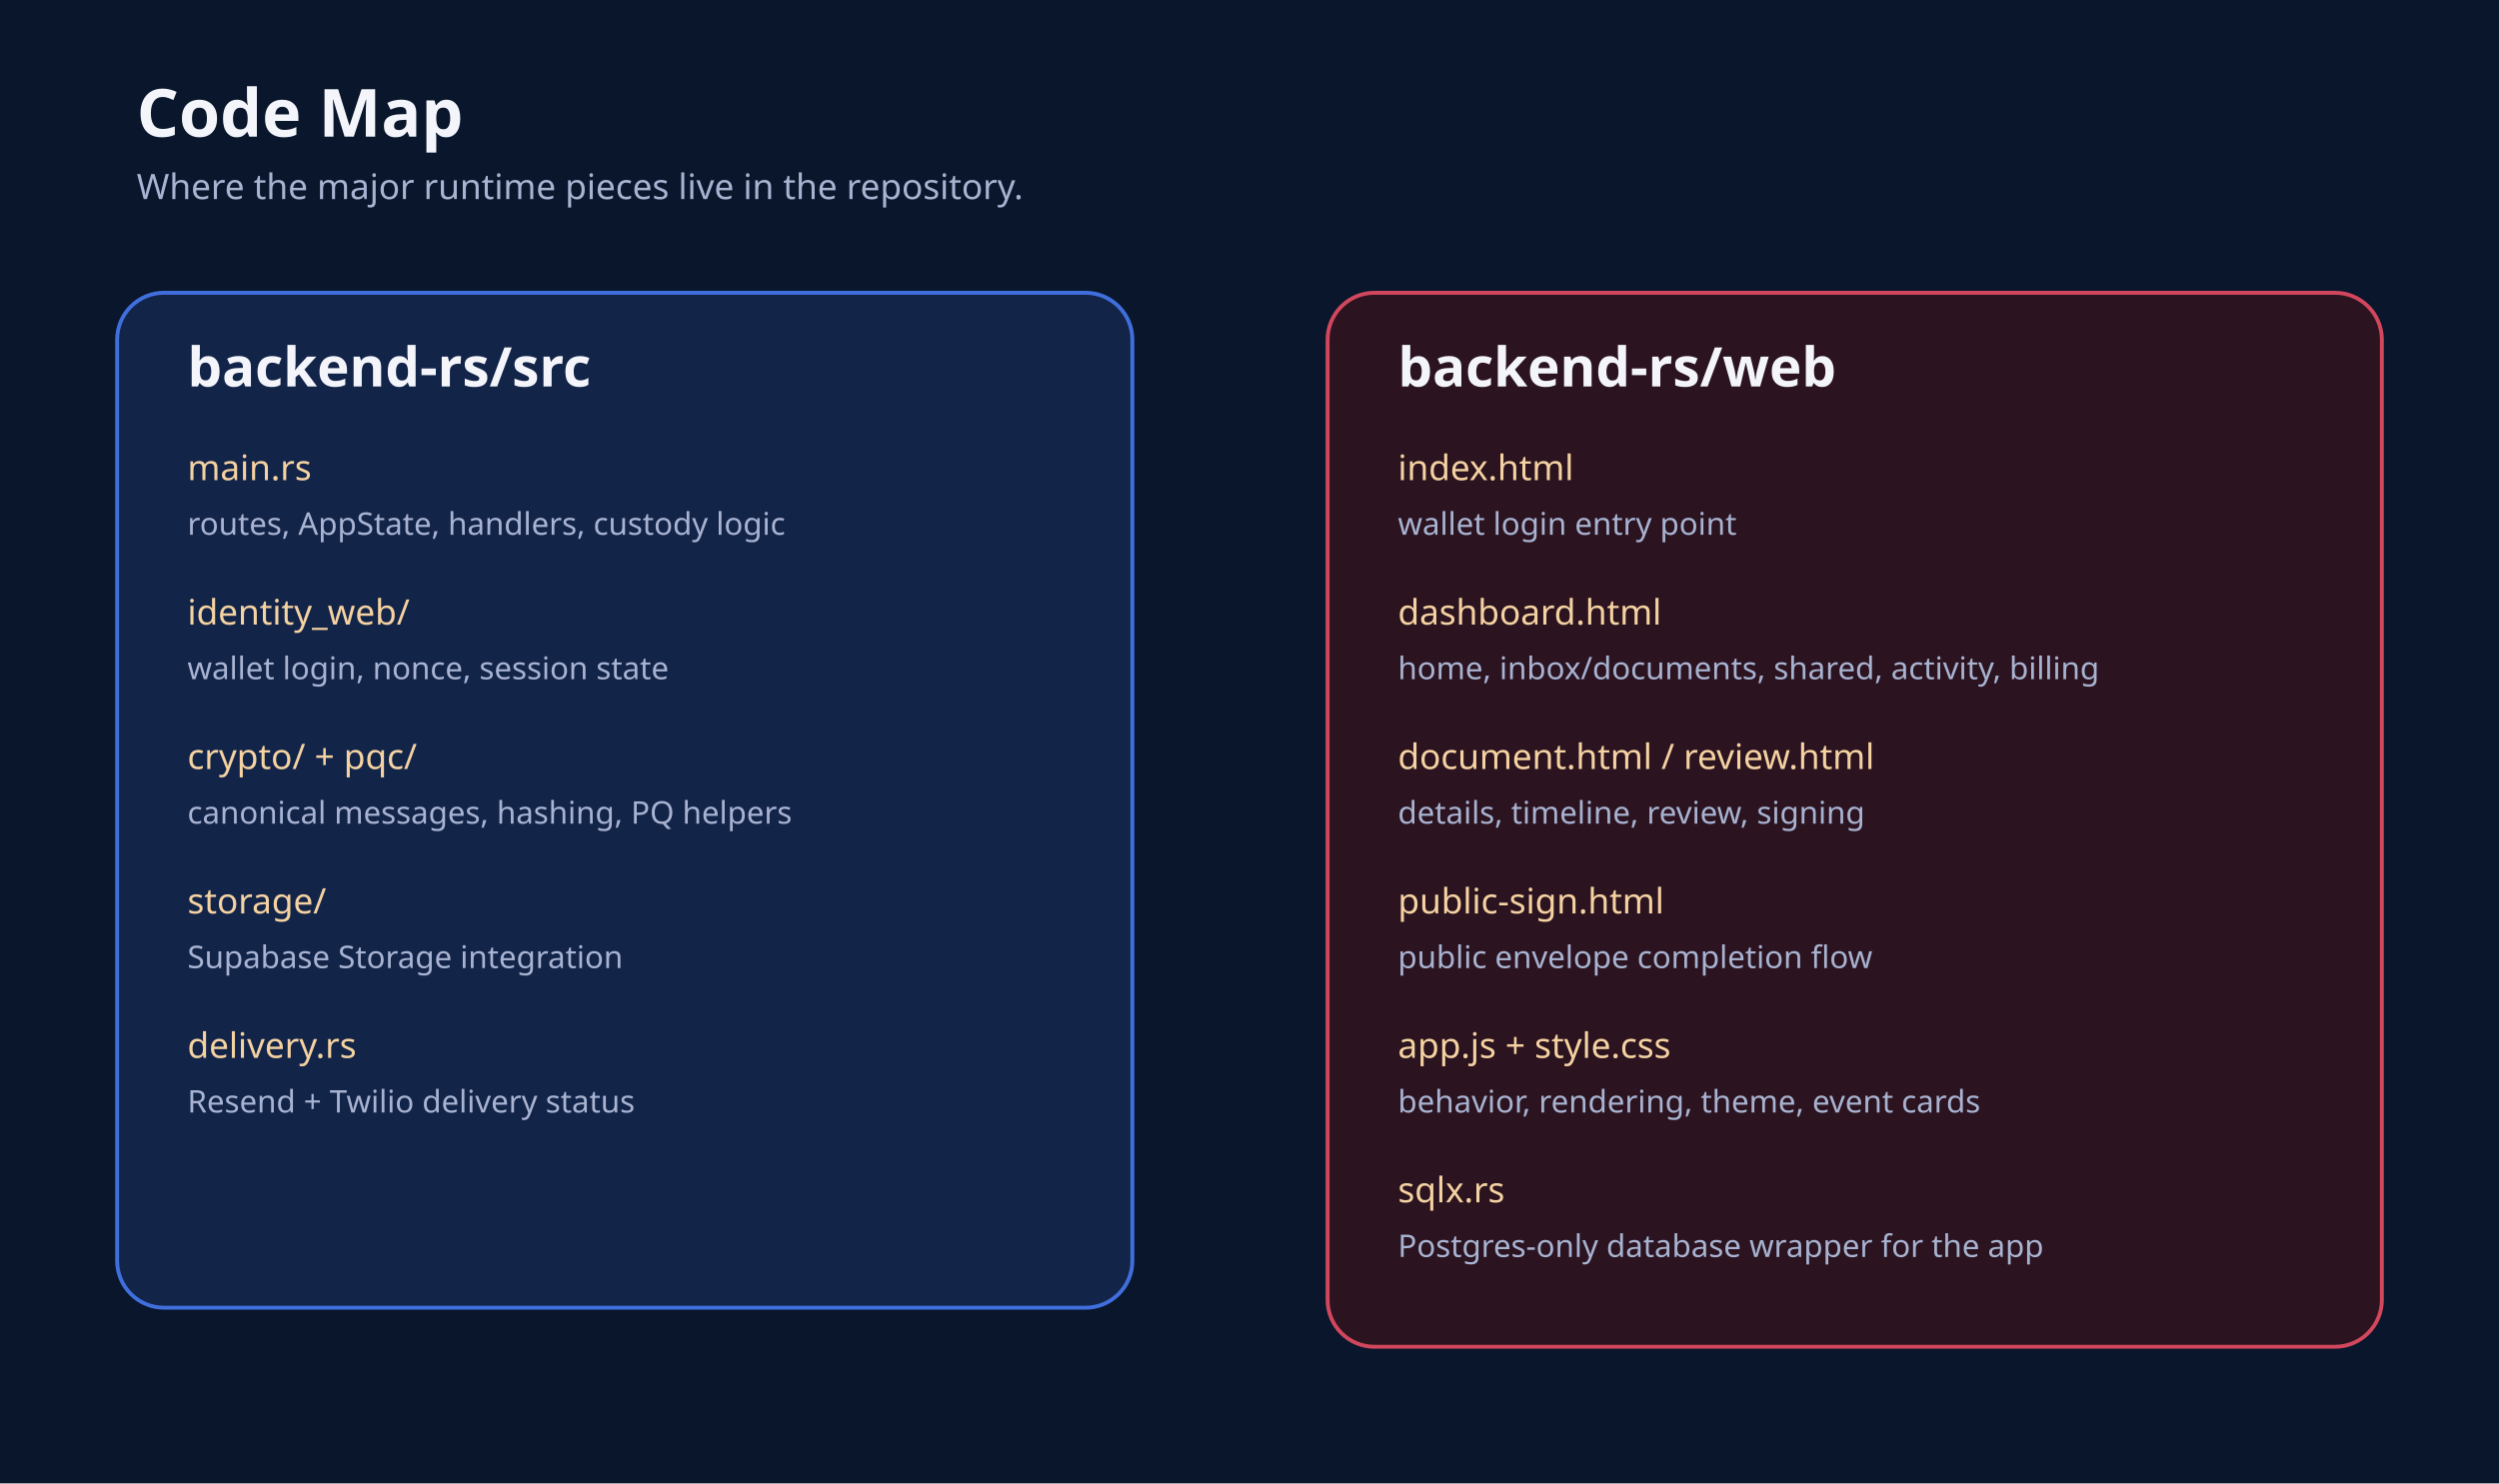
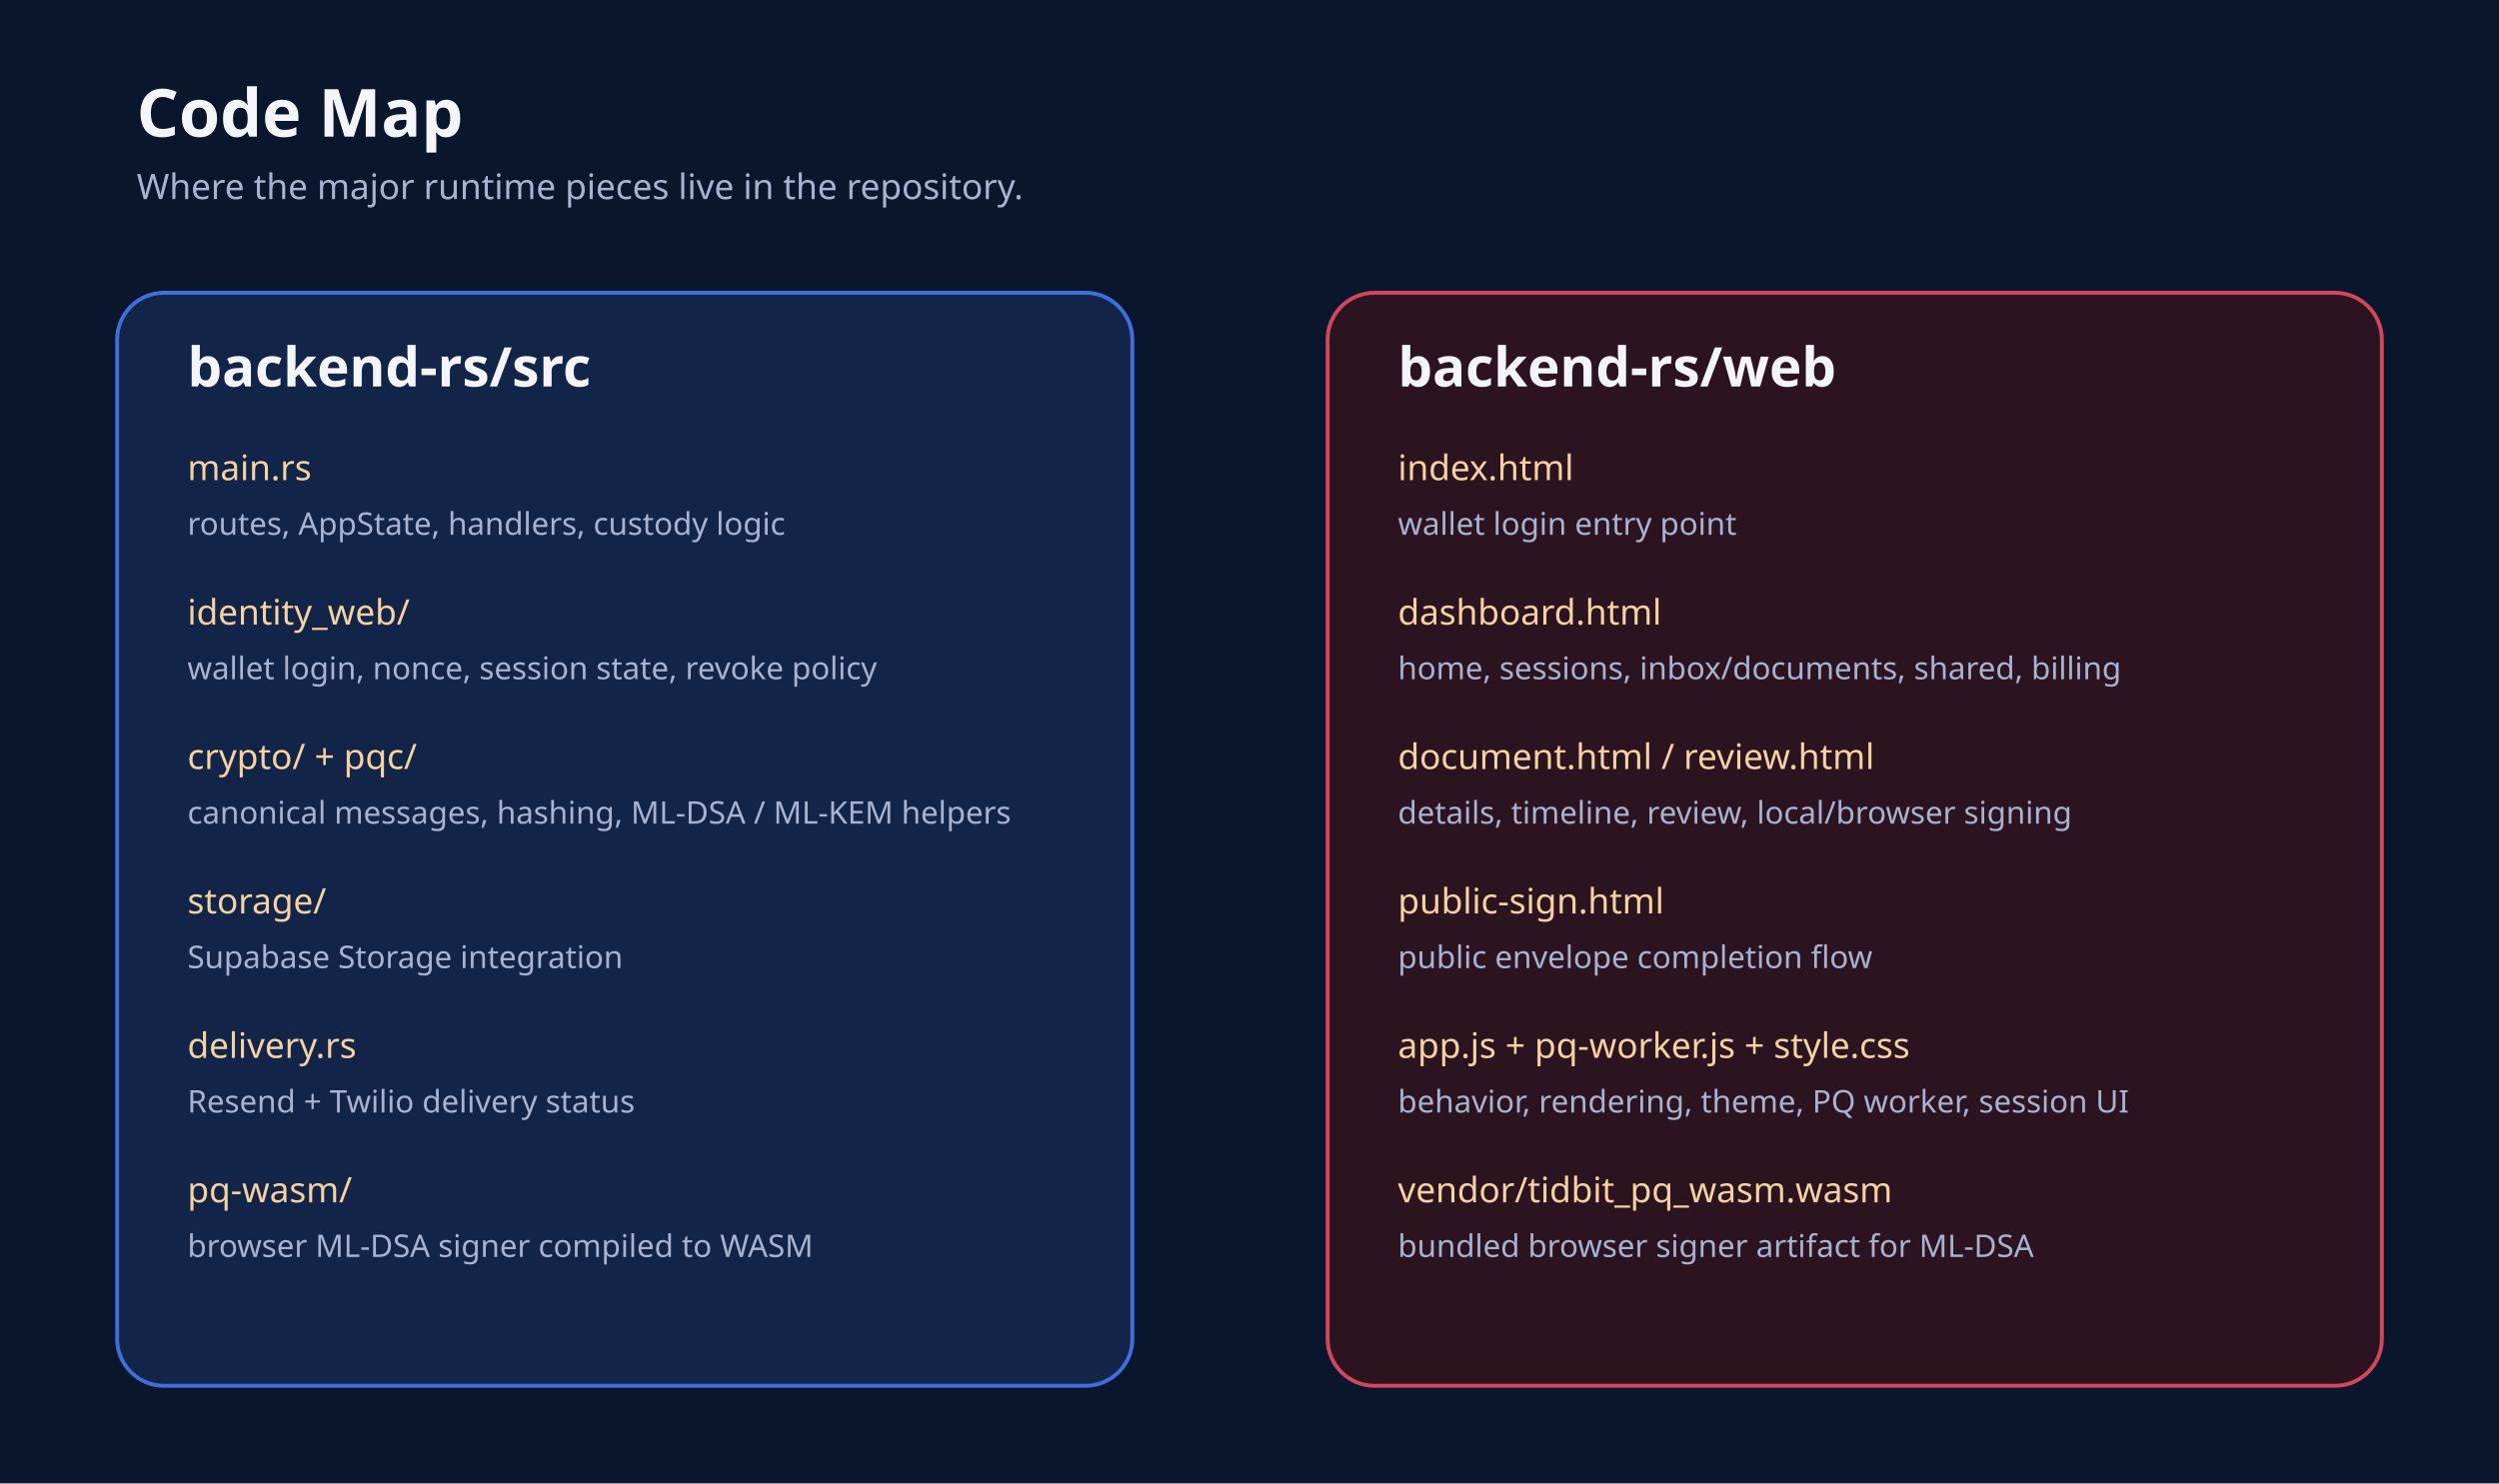
<svg xmlns="http://www.w3.org/2000/svg" width="1280" height="760" viewBox="0 0 1280 760" role="img" aria-labelledby="title desc">
  <rect width="1280" height="760" fill="#09162b" />
  <text x="70" y="70" fill="#f3f5fb" font-size="34" font-family="Avenir Next, Segoe UI, sans-serif" font-weight="700">Code Map</text>
  <text x="70" y="102" fill="#a8b3d1" font-size="18" font-family="Avenir Next, Segoe UI, sans-serif">Where the major runtime pieces live in the repository.</text>
-   <rect x="60" y="150" rx="24" ry="24" width="520" height="520" fill="#132449" stroke="#406fdd" stroke-width="2" />
+   <rect x="60" y="150" rx="24" ry="24" width="520" height="560" fill="#132449" stroke="#406fdd" stroke-width="2" />
  <text x="96" y="198" fill="#f3f5fb" font-size="28" font-family="Avenir Next, Segoe UI, sans-serif" font-weight="700">backend-rs/src</text>
  <text x="96" y="246" fill="#f4d2a1" font-size="18" font-family="Avenir Next, Segoe UI, sans-serif">main.rs</text>
  <text x="96" y="274" fill="#a8b3d1" font-size="16" font-family="Avenir Next, Segoe UI, sans-serif">routes, AppState, handlers, custody logic</text>
  <text x="96" y="320" fill="#f4d2a1" font-size="18" font-family="Avenir Next, Segoe UI, sans-serif">identity_web/</text>
-   <text x="96" y="348" fill="#a8b3d1" font-size="16" font-family="Avenir Next, Segoe UI, sans-serif">wallet login, nonce, session state</text>
+   <text x="96" y="348" fill="#a8b3d1" font-size="16" font-family="Avenir Next, Segoe UI, sans-serif">wallet login, nonce, session state, revoke policy</text>
  <text x="96" y="394" fill="#f4d2a1" font-size="18" font-family="Avenir Next, Segoe UI, sans-serif">crypto/ + pqc/</text>
-   <text x="96" y="422" fill="#a8b3d1" font-size="16" font-family="Avenir Next, Segoe UI, sans-serif">canonical messages, hashing, PQ helpers</text>
+   <text x="96" y="422" fill="#a8b3d1" font-size="16" font-family="Avenir Next, Segoe UI, sans-serif">canonical messages, hashing, ML-DSA / ML-KEM helpers</text>
  <text x="96" y="468" fill="#f4d2a1" font-size="18" font-family="Avenir Next, Segoe UI, sans-serif">storage/</text>
  <text x="96" y="496" fill="#a8b3d1" font-size="16" font-family="Avenir Next, Segoe UI, sans-serif">Supabase Storage integration</text>
  <text x="96" y="542" fill="#f4d2a1" font-size="18" font-family="Avenir Next, Segoe UI, sans-serif">delivery.rs</text>
  <text x="96" y="570" fill="#a8b3d1" font-size="16" font-family="Avenir Next, Segoe UI, sans-serif">Resend + Twilio delivery status</text>
-   <rect x="680" y="150" rx="24" ry="24" width="540" height="540" fill="#2b1320" stroke="#d2475d" stroke-width="2" />
+   <text x="96" y="616" fill="#f4d2a1" font-size="18" font-family="Avenir Next, Segoe UI, sans-serif">pq-wasm/</text>
+   <text x="96" y="644" fill="#a8b3d1" font-size="16" font-family="Avenir Next, Segoe UI, sans-serif">browser ML-DSA signer compiled to WASM</text>
+   <rect x="680" y="150" rx="24" ry="24" width="540" height="560" fill="#2b1320" stroke="#d2475d" stroke-width="2" />
  <text x="716" y="198" fill="#f3f5fb" font-size="28" font-family="Avenir Next, Segoe UI, sans-serif" font-weight="700">backend-rs/web</text>
  <text x="716" y="246" fill="#f4d2a1" font-size="18" font-family="Avenir Next, Segoe UI, sans-serif">index.html</text>
  <text x="716" y="274" fill="#a8b3d1" font-size="16" font-family="Avenir Next, Segoe UI, sans-serif">wallet login entry point</text>
  <text x="716" y="320" fill="#f4d2a1" font-size="18" font-family="Avenir Next, Segoe UI, sans-serif">dashboard.html</text>
-   <text x="716" y="348" fill="#a8b3d1" font-size="16" font-family="Avenir Next, Segoe UI, sans-serif">home, inbox/documents, shared, activity, billing</text>
+   <text x="716" y="348" fill="#a8b3d1" font-size="16" font-family="Avenir Next, Segoe UI, sans-serif">home, sessions, inbox/documents, shared, billing</text>
  <text x="716" y="394" fill="#f4d2a1" font-size="18" font-family="Avenir Next, Segoe UI, sans-serif">document.html / review.html</text>
-   <text x="716" y="422" fill="#a8b3d1" font-size="16" font-family="Avenir Next, Segoe UI, sans-serif">details, timeline, review, signing</text>
+   <text x="716" y="422" fill="#a8b3d1" font-size="16" font-family="Avenir Next, Segoe UI, sans-serif">details, timeline, review, local/browser signing</text>
  <text x="716" y="468" fill="#f4d2a1" font-size="18" font-family="Avenir Next, Segoe UI, sans-serif">public-sign.html</text>
  <text x="716" y="496" fill="#a8b3d1" font-size="16" font-family="Avenir Next, Segoe UI, sans-serif">public envelope completion flow</text>
-   <text x="716" y="542" fill="#f4d2a1" font-size="18" font-family="Avenir Next, Segoe UI, sans-serif">app.js + style.css</text>
-   <text x="716" y="570" fill="#a8b3d1" font-size="16" font-family="Avenir Next, Segoe UI, sans-serif">behavior, rendering, theme, event cards</text>
-   <text x="716" y="616" fill="#f4d2a1" font-size="18" font-family="Avenir Next, Segoe UI, sans-serif">sqlx.rs</text>
-   <text x="716" y="644" fill="#a8b3d1" font-size="16" font-family="Avenir Next, Segoe UI, sans-serif">Postgres-only database wrapper for the app</text>
+   <text x="716" y="542" fill="#f4d2a1" font-size="18" font-family="Avenir Next, Segoe UI, sans-serif">app.js + pq-worker.js + style.css</text>
+   <text x="716" y="570" fill="#a8b3d1" font-size="16" font-family="Avenir Next, Segoe UI, sans-serif">behavior, rendering, theme, PQ worker, session UI</text>
+   <text x="716" y="616" fill="#f4d2a1" font-size="18" font-family="Avenir Next, Segoe UI, sans-serif">vendor/tidbit_pq_wasm.wasm</text>
+   <text x="716" y="644" fill="#a8b3d1" font-size="16" font-family="Avenir Next, Segoe UI, sans-serif">bundled browser signer artifact for ML-DSA</text>
</svg>
